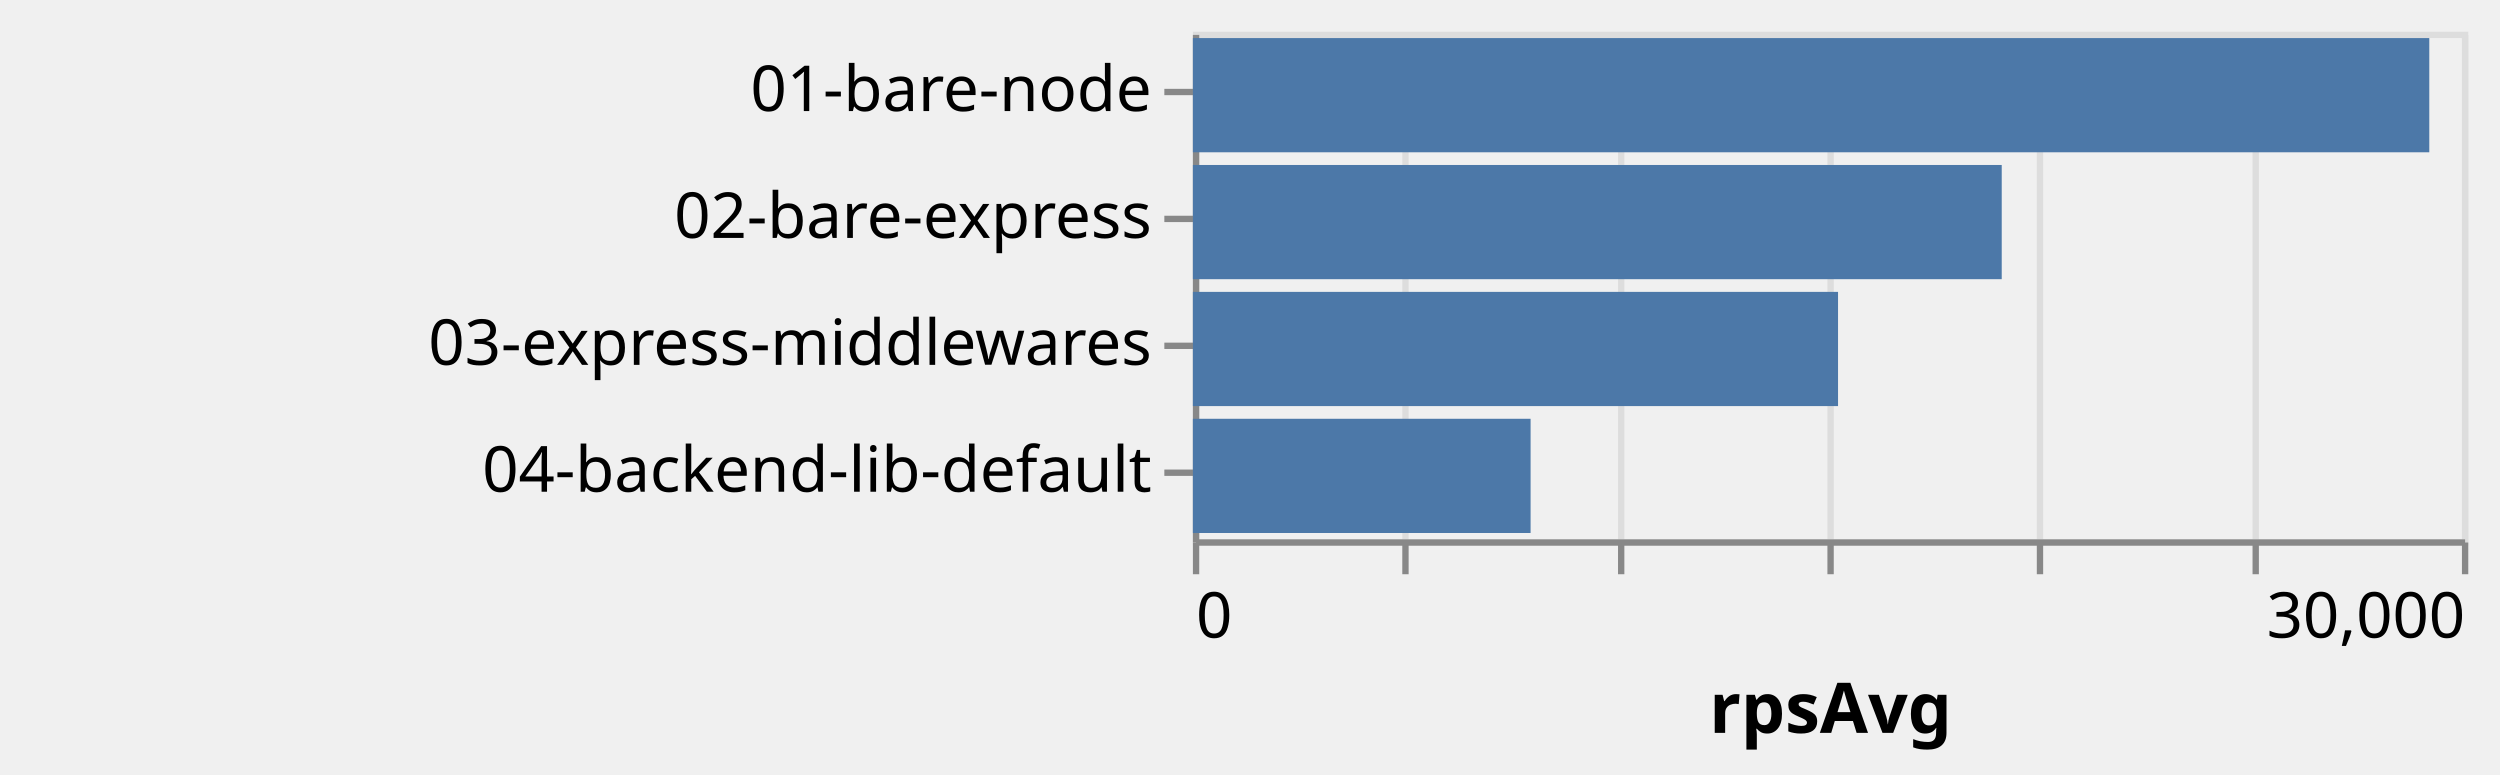
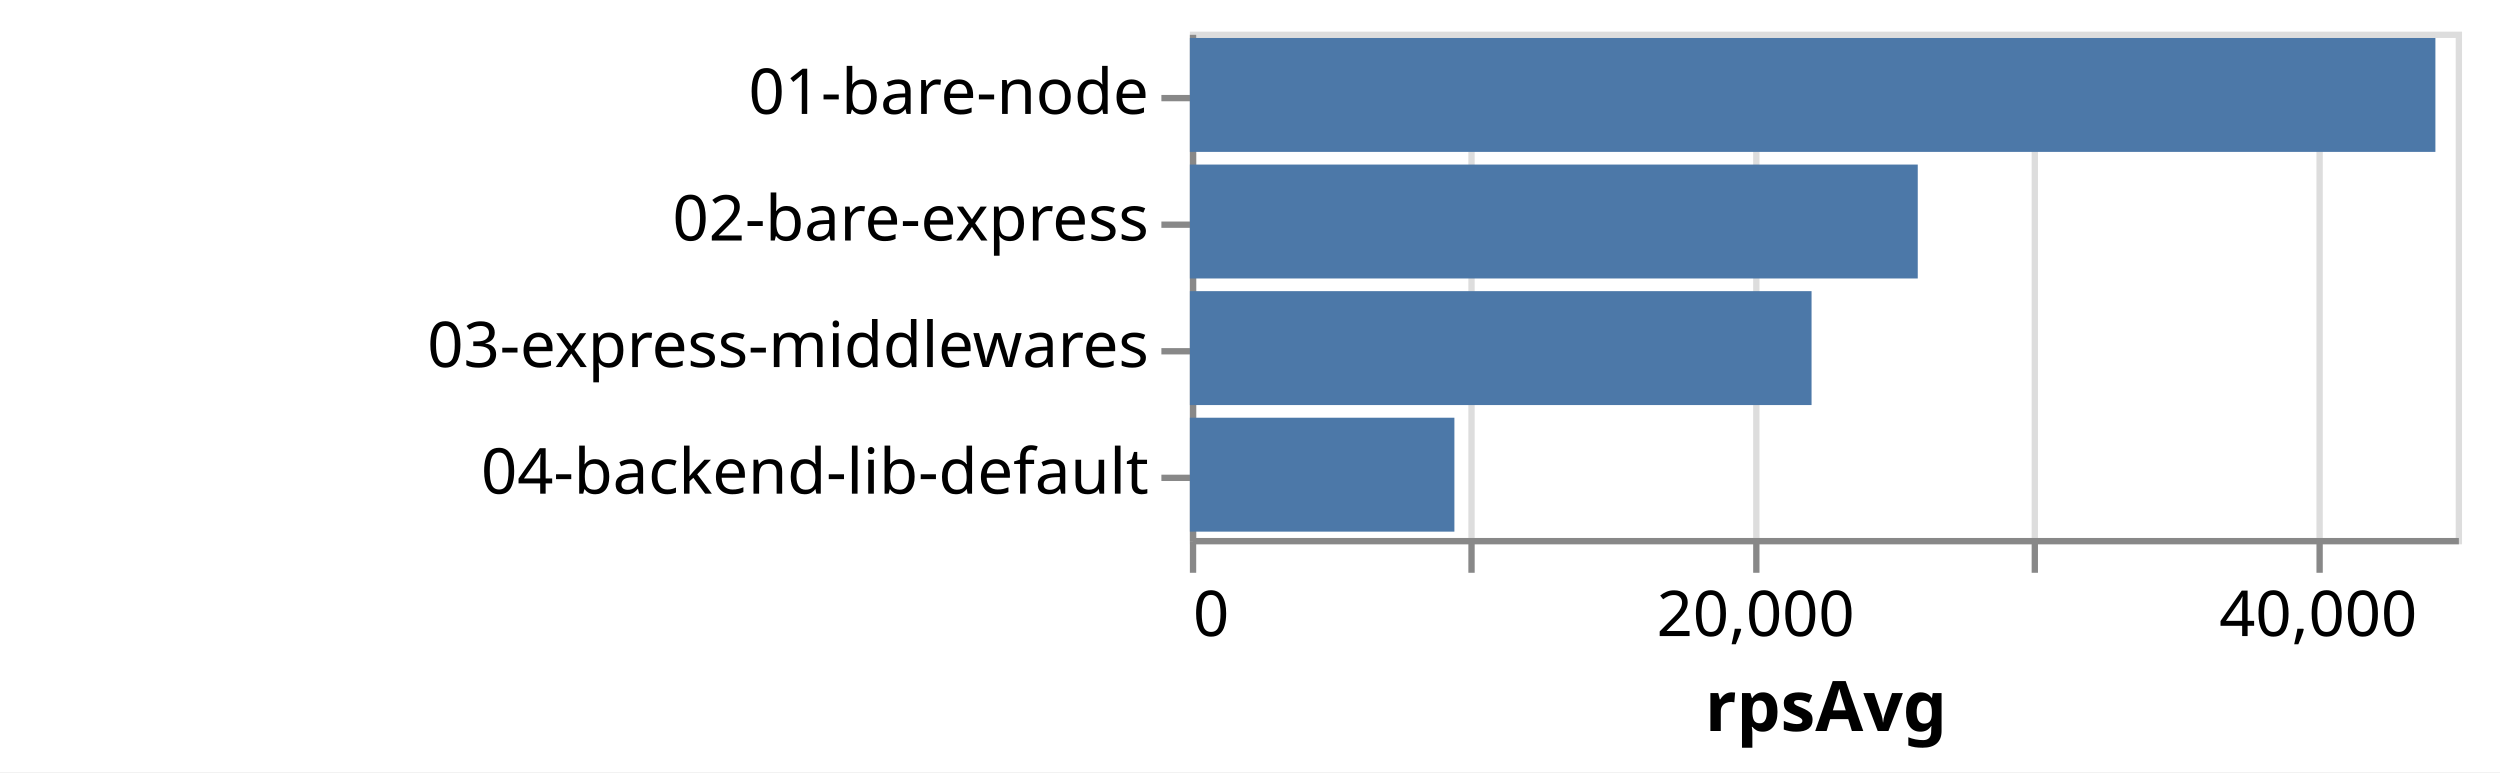
- <svg xmlns="http://www.w3.org/2000/svg" class="marks" width="394" height="122" viewBox="0 0 394 122" version="1.1">
+ <svg xmlns="http://www.w3.org/2000/svg" class="marks" width="395" height="122" viewBox="0 0 395 122" version="1.1">
+   <rect width="395" height="122" style="fill: white;" />
  <g transform="translate(188,5)">
    <g class="mark-group role-frame root">
      <g transform="translate(0,0)">
        <path class="background" d="M0.5,0.5h200v80h-200Z" style="fill: none; stroke: #ddd;" />
        <g>
          <g class="mark-group role-axis">
            <g transform="translate(0.5,80.5)">
              <path class="background" d="M0,0h0v0h0Z" style="pointer-events: none; fill: none;" />
              <g>
                <g class="mark-rule role-axis-grid" style="pointer-events: none;">
                  <line transform="translate(0,0)" x2="0" y2="-80" style="fill: none; stroke: #ddd; stroke-width: 1; opacity: 1;" />
-                   <line transform="translate(33,0)" x2="0" y2="-80" style="fill: none; stroke: #ddd; stroke-width: 1; opacity: 1;" />
-                   <line transform="translate(67,0)" x2="0" y2="-80" style="fill: none; stroke: #ddd; stroke-width: 1; opacity: 1;" />
-                   <line transform="translate(100,0)" x2="0" y2="-80" style="fill: none; stroke: #ddd; stroke-width: 1; opacity: 1;" />
+                   <line transform="translate(44,0)" x2="0" y2="-80" style="fill: none; stroke: #ddd; stroke-width: 1; opacity: 1;" />
+                   <line transform="translate(89,0)" x2="0" y2="-80" style="fill: none; stroke: #ddd; stroke-width: 1; opacity: 1;" />
                  <line transform="translate(133,0)" x2="0" y2="-80" style="fill: none; stroke: #ddd; stroke-width: 1; opacity: 1;" />
-                   <line transform="translate(167,0)" x2="0" y2="-80" style="fill: none; stroke: #ddd; stroke-width: 1; opacity: 1;" />
-                   <line transform="translate(200,0)" x2="0" y2="-80" style="fill: none; stroke: #ddd; stroke-width: 1; opacity: 1;" />
+                   <line transform="translate(178,0)" x2="0" y2="-80" style="fill: none; stroke: #ddd; stroke-width: 1; opacity: 1;" />
                </g>
              </g>
+               <path class="foreground" d="" style="pointer-events: none; display: none; fill: none;" />
            </g>
          </g>
          <g class="mark-group role-axis">
            <g transform="translate(0.5,80.5)">
              <path class="background" d="M0,0h0v0h0Z" style="pointer-events: none; fill: none;" />
              <g>
                <g class="mark-rule role-axis-tick" style="pointer-events: none;">
                  <line transform="translate(0,0)" x2="0" y2="5" style="fill: none; stroke: #888; stroke-width: 1; opacity: 1;" />
-                   <line transform="translate(33,0)" x2="0" y2="5" style="fill: none; stroke: #888; stroke-width: 1; opacity: 1;" />
-                   <line transform="translate(67,0)" x2="0" y2="5" style="fill: none; stroke: #888; stroke-width: 1; opacity: 1;" />
-                   <line transform="translate(100,0)" x2="0" y2="5" style="fill: none; stroke: #888; stroke-width: 1; opacity: 1;" />
+                   <line transform="translate(44,0)" x2="0" y2="5" style="fill: none; stroke: #888; stroke-width: 1; opacity: 1;" />
+                   <line transform="translate(89,0)" x2="0" y2="5" style="fill: none; stroke: #888; stroke-width: 1; opacity: 1;" />
                  <line transform="translate(133,0)" x2="0" y2="5" style="fill: none; stroke: #888; stroke-width: 1; opacity: 1;" />
-                   <line transform="translate(167,0)" x2="0" y2="5" style="fill: none; stroke: #888; stroke-width: 1; opacity: 1;" />
-                   <line transform="translate(200,0)" x2="0" y2="5" style="fill: none; stroke: #888; stroke-width: 1; opacity: 1;" />
+                   <line transform="translate(178,0)" x2="0" y2="5" style="fill: none; stroke: #888; stroke-width: 1; opacity: 1;" />
                </g>
                <g class="mark-text role-axis-label" style="pointer-events: none;">
                  <text text-anchor="start" transform="translate(0,15)" style="font-family: sans-serif; font-size: 10px; fill: #000; opacity: 1;">0</text>
-                   <text text-anchor="middle" transform="translate(33.33333,15)" style="font-family: sans-serif; font-size: 10px; fill: #000; opacity: 0;">5,000</text>
-                   <text text-anchor="middle" transform="translate(66.66667,15)" style="font-family: sans-serif; font-size: 10px; fill: #000; opacity: 0;">10,000</text>
-                   <text text-anchor="middle" transform="translate(100,15)" style="font-family: sans-serif; font-size: 10px; fill: #000; opacity: 0;">15,000</text>
-                   <text text-anchor="middle" transform="translate(133.3333,15)" style="font-family: sans-serif; font-size: 10px; fill: #000; opacity: 0;">20,000</text>
-                   <text text-anchor="middle" transform="translate(166.6667,15)" style="font-family: sans-serif; font-size: 10px; fill: #000; opacity: 0;">25,000</text>
-                   <text text-anchor="end" transform="translate(200,15)" style="font-family: sans-serif; font-size: 10px; fill: #000; opacity: 1;">30,000</text>
+                   <text text-anchor="middle" transform="translate(44.44444,15)" style="font-family: sans-serif; font-size: 10px; fill: #000; opacity: 0;">10,000</text>
+                   <text text-anchor="middle" transform="translate(88.88889,15)" style="font-family: sans-serif; font-size: 10px; fill: #000; opacity: 1;">20,000</text>
+                   <text text-anchor="middle" transform="translate(133.3333,15)" style="font-family: sans-serif; font-size: 10px; fill: #000; opacity: 0;">30,000</text>
+                   <text text-anchor="middle" transform="translate(177.7778,15)" style="font-family: sans-serif; font-size: 10px; fill: #000; opacity: 1;">40,000</text>
                </g>
                <g class="mark-rule role-axis-domain" style="pointer-events: none;">
                  <line transform="translate(0,0)" x2="200" y2="0" style="fill: none; stroke: #888; stroke-width: 1; opacity: 1;" />
                </g>
                <g class="mark-text role-axis-title" style="pointer-events: none;">
                  <text text-anchor="middle" transform="translate(100,30)" style="font-family: sans-serif; font-size: 11px; font-weight: bold; fill: #000; opacity: 1;">rpsAvg</text>
                </g>
              </g>
+               <path class="foreground" d="" style="pointer-events: none; display: none; fill: none;" />
            </g>
          </g>
          <g class="mark-group role-axis">
            <g transform="translate(0.5,0.5)">
              <path class="background" d="M0,0h0v0h0Z" style="pointer-events: none; fill: none;" />
              <g>
                <g class="mark-rule role-axis-tick" style="pointer-events: none;">
-                   <line transform="translate(0,9)" x2="-5" y2="0" style="fill: none; stroke: #888; stroke-width: 1; opacity: 1;" />
-                   <line transform="translate(0,29)" x2="-5" y2="0" style="fill: none; stroke: #888; stroke-width: 1; opacity: 1;" />
-                   <line transform="translate(0,49)" x2="-5" y2="0" style="fill: none; stroke: #888; stroke-width: 1; opacity: 1;" />
-                   <line transform="translate(0,69)" x2="-5" y2="0" style="fill: none; stroke: #888; stroke-width: 1; opacity: 1;" />
+                   <line transform="translate(0,10)" x2="-5" y2="0" style="fill: none; stroke: #888; stroke-width: 1; opacity: 1;" />
+                   <line transform="translate(0,30)" x2="-5" y2="0" style="fill: none; stroke: #888; stroke-width: 1; opacity: 1;" />
+                   <line transform="translate(0,50)" x2="-5" y2="0" style="fill: none; stroke: #888; stroke-width: 1; opacity: 1;" />
+                   <line transform="translate(0,70)" x2="-5" y2="0" style="fill: none; stroke: #888; stroke-width: 1; opacity: 1;" />
                </g>
                <g class="mark-text role-axis-label" style="pointer-events: none;">
-                   <text text-anchor="end" transform="translate(-7,12)" style="font-family: sans-serif; font-size: 10px; fill: #000; opacity: 1;">01-bare-node</text>
-                   <text text-anchor="end" transform="translate(-7,32)" style="font-family: sans-serif; font-size: 10px; fill: #000; opacity: 1;">02-bare-express</text>
-                   <text text-anchor="end" transform="translate(-7,52)" style="font-family: sans-serif; font-size: 10px; fill: #000; opacity: 1;">03-express-middlewares</text>
-                   <text text-anchor="end" transform="translate(-7,72)" style="font-family: sans-serif; font-size: 10px; fill: #000; opacity: 1;">04-backend-lib-default</text>
+                   <text text-anchor="end" transform="translate(-7,12.5)" style="font-family: sans-serif; font-size: 10px; fill: #000; opacity: 1;">01-bare-node</text>
+                   <text text-anchor="end" transform="translate(-7,32.5)" style="font-family: sans-serif; font-size: 10px; fill: #000; opacity: 1;">02-bare-express</text>
+                   <text text-anchor="end" transform="translate(-7,52.5)" style="font-family: sans-serif; font-size: 10px; fill: #000; opacity: 1;">03-express-middlewares</text>
+                   <text text-anchor="end" transform="translate(-7,72.5)" style="font-family: sans-serif; font-size: 10px; fill: #000; opacity: 1;">04-backend-lib-default</text>
                </g>
                <g class="mark-rule role-axis-domain" style="pointer-events: none;">
                  <line transform="translate(0,0)" x2="0" y2="80" style="fill: none; stroke: #888; stroke-width: 1; opacity: 1;" />
                </g>
              </g>
+               <path class="foreground" d="" style="pointer-events: none; display: none; fill: none;" />
            </g>
          </g>
          <g class="mark-rect role-mark marks">
-             <path d="M0,1h194.856v18h-194.856Z" style="fill: #4c78a8;" />
-             <path d="M0,21h127.472v18h-127.472Z" style="fill: #4c78a8;" />
-             <path d="M0,41h101.676v18h-101.676Z" style="fill: #4c78a8;" />
-             <path d="M0,61h53.221v18h-53.221Z" style="fill: #4c78a8;" />
+             <path d="M0,1h196.793v18h-196.793Z" style="fill: #4c78a8;" />
+             <path d="M0,21h115.006v18h-115.006Z" style="fill: #4c78a8;" />
+             <path d="M0,41h98.226v18h-98.226Z" style="fill: #4c78a8;" />
+             <path d="M0,61h41.795v18h-41.795Z" style="fill: #4c78a8;" />
          </g>
        </g>
+         <path class="foreground" d="" style="display: none; fill: none;" />
      </g>
    </g>
  </g>
</svg>
